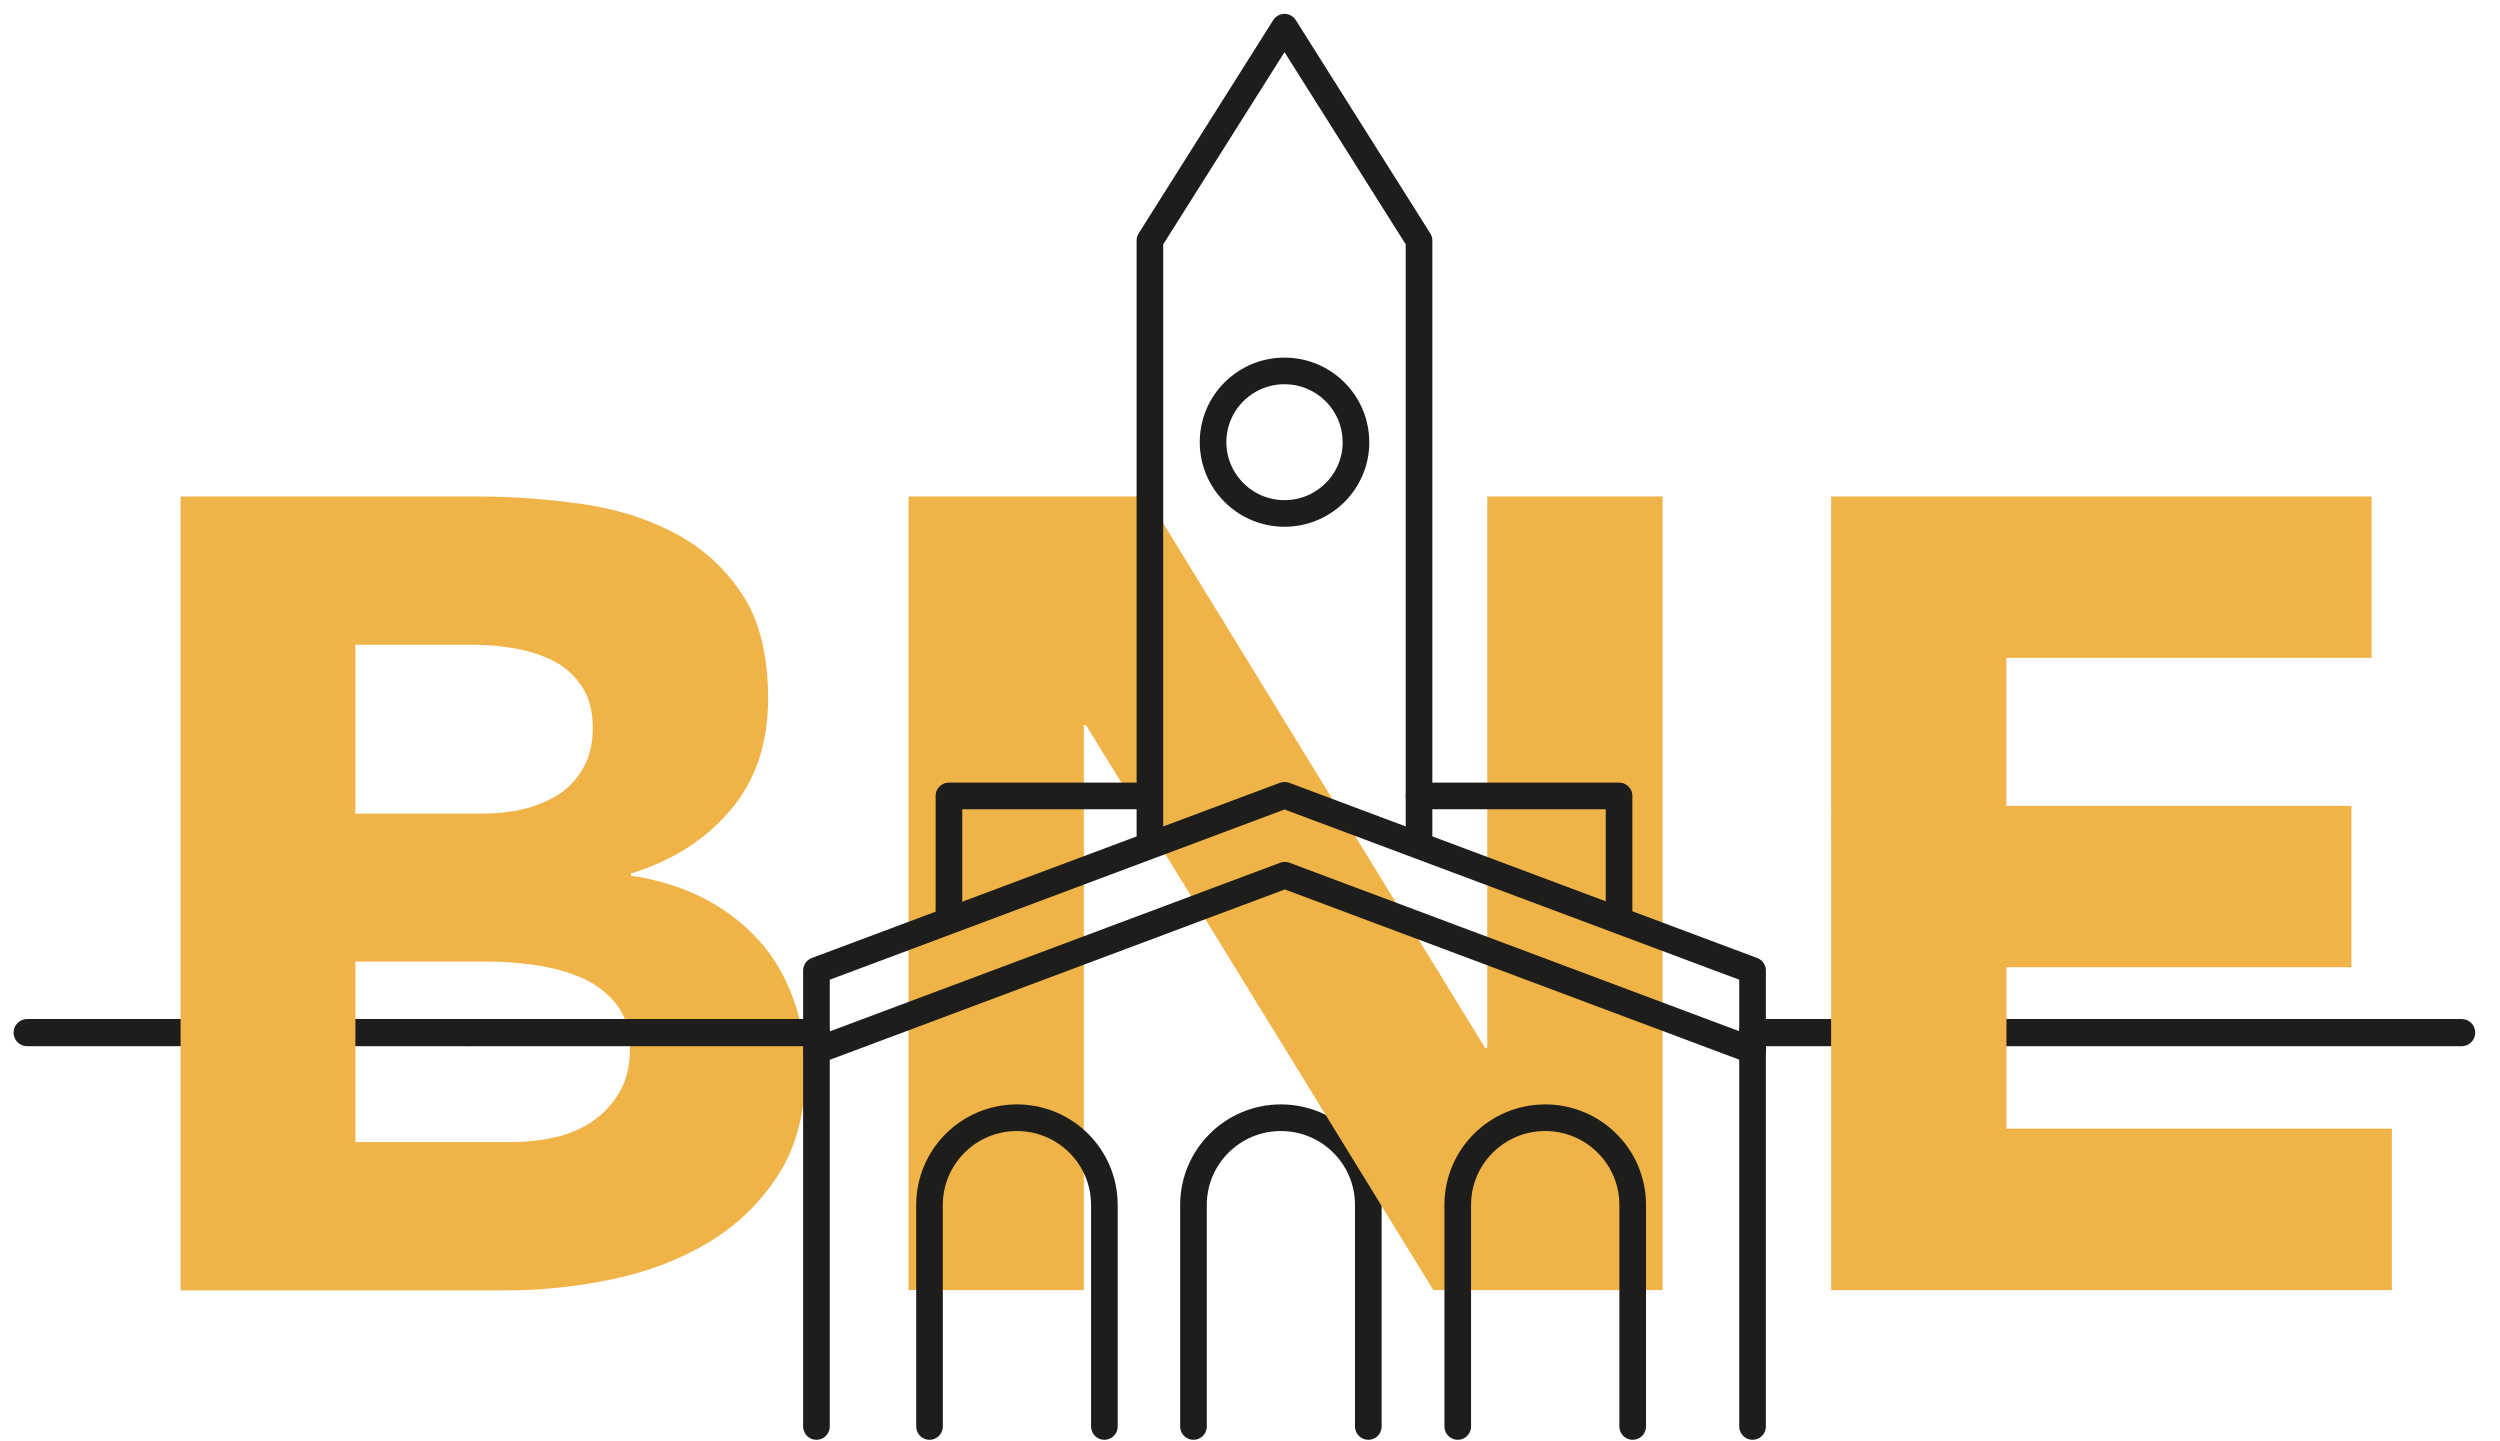
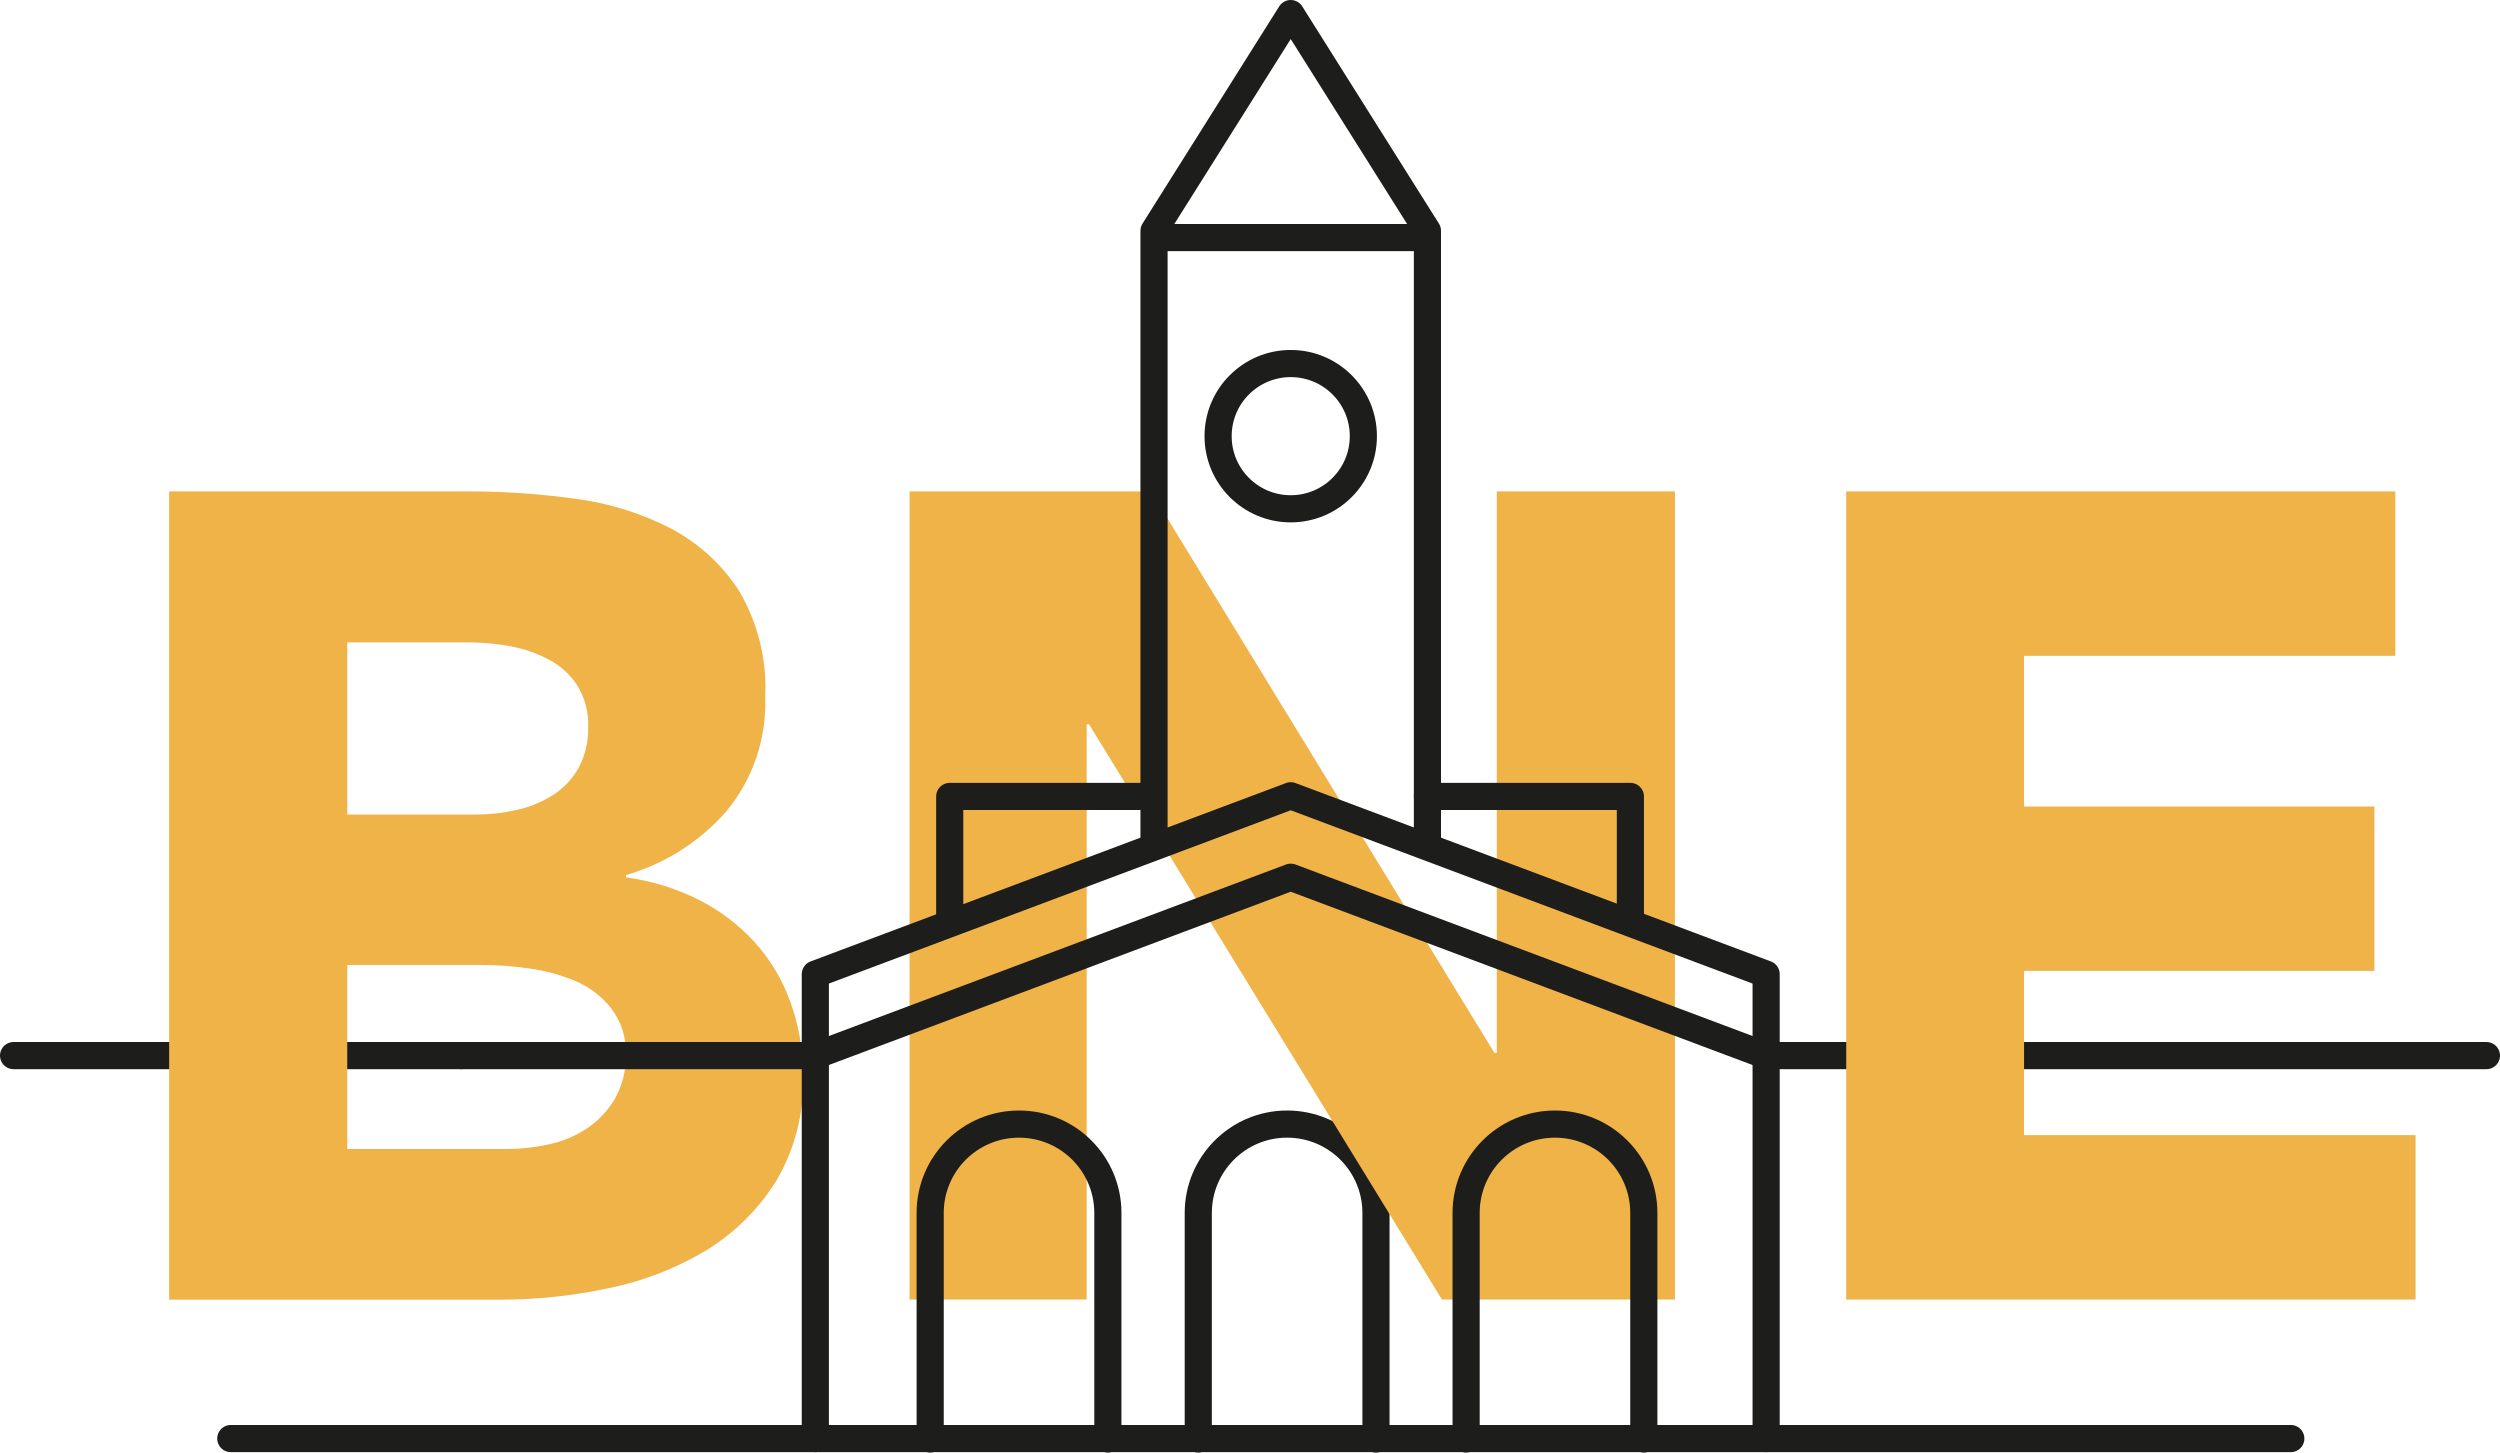
- <svg xmlns="http://www.w3.org/2000/svg" viewBox="434 -1 92 53">
-   <g fill="none" fill-rule="evenodd">
-     <path stroke="#1D1D1B" stroke-width=".98" d="M477.92 51.494v-8.152c0-1.773 1.44-3.21 3.217-3.21 1.777 0 3.217 1.437 3.217 3.21v8.152" stroke-linecap="round" stroke-linejoin="round" />
-     <path stroke="#1D1D1B" d="M524.588 37h-26.094m-47.264 0H435" stroke-linecap="round" stroke-linejoin="round" />
-     <path fill="#EFB348" d="M447.09 41.027h5.788c.497 0 1-.054 1.51-.164.51-.11.97-.303 1.385-.578.413-.275.75-.633 1.014-1.072.26-.44.393-.976.393-1.61 0-.687-.173-1.243-.518-1.67-.345-.426-.78-.75-1.303-.97-.53-.22-1.09-.37-1.7-.453-.61-.083-1.17-.124-1.7-.124h-4.88v6.64zm0-12.086h4.672c.496 0 .986-.05 1.468-.16s.916-.29 1.302-.53c.387-.242.697-.573.93-.99.235-.41.353-.903.353-1.48 0-.605-.132-1.107-.393-1.506-.262-.4-.6-.71-1.013-.93-.42-.22-.89-.377-1.41-.473-.53-.096-1.04-.144-1.53-.144h-4.39v6.228zm-6.452-11.67h10.917c1.267 0 2.543.09 3.825.27 1.282.18 2.433.54 3.454 1.08 1.02.538 1.846 1.288 2.48 2.25.635.964.952 2.243.952 3.837 0 1.65-.462 3.018-1.385 4.105-.92 1.086-2.14 1.863-3.66 2.33v.083c.97.14 1.84.41 2.63.807.79.4 1.46.906 2.03 1.524.57.62 1 1.34 1.3 2.165.31.824.46 1.705.46 2.64 0 1.54-.33 2.825-.99 3.856-.66 1.03-1.514 1.862-2.562 2.494-1.05.633-2.23 1.086-3.537 1.36-1.31.276-2.612.414-3.906.414h-12V17.27zm26.797 0h8.767l12.448 20.29h.082V17.27h6.45v29.205h-8.435l-12.78-20.79h-.082v20.79h-6.45m33.95-29.205h19.89v5.94h-13.44v5.446h12.698v5.94h-12.696v5.94h14.185v5.94h-20.636" />
-     <path stroke="#1D1D1B" stroke-width=".98" d="M498.494 51.494v-16.78l-17.224-6.448-17.225 6.448v16.78" stroke-linecap="round" stroke-linejoin="round" />
-     <path stroke="#1D1D1B" stroke-width=".98" d="M486.22 30.054V7.85L481.27 0l-4.953 7.85v22.204" stroke-linecap="round" stroke-linejoin="round" />
-     <path stroke="#1D1D1B" stroke-width=".98" d="M483.898 15.272c0-1.448-1.177-2.622-2.63-2.622-1.45 0-2.627 1.174-2.627 2.622s1.18 2.623 2.63 2.623 2.63-1.175 2.63-2.623zm-15.692 36.222v-8.152c0-1.773 1.44-3.21 3.217-3.21 1.777 0 3.218 1.437 3.218 3.21v8.152m11.58-23.204h7.36v4.344m-17.31-4.344h-7.35v4.344m29.58 5.024l-17.22-6.45-17.224 6.45m23.588 13.836v-8.152c0-1.773 1.44-3.21 3.218-3.21s3.22 1.437 3.22 3.21v8.152" stroke-linecap="round" stroke-linejoin="round" />
-     <path stroke="#1D1D1B" d="M464.045 37H451.23" stroke-linecap="round" stroke-linejoin="round" />
+ <svg xmlns="http://www.w3.org/2000/svg" viewBox="0 0 184.16 106.97">
+   <defs>
+     <style>.cls-1{fill:none;stroke:#1d1d1b;stroke-linecap:round;stroke-linejoin:round;stroke-width:2px;}.cls-2{fill:#efb348;}</style>
+   </defs>
+   <g id="Layer_2" data-name="Layer 2">
+     <g id="Assets">
+       <path class="cls-1" d="M88.27,106V89.35a6.54,6.54,0,0,1,13.09,0V106" />
+       <line class="cls-1" x1="183.16" y1="77.76" x2="130.1" y2="77.76" />
+       <line class="cls-1" x1="34" y1="77.76" x2="1" y2="77.76" />
+       <path class="cls-2" d="M12.46,36.2h22.2a56.32,56.32,0,0,1,7.78.55,21.3,21.3,0,0,1,7,2.19,13.47,13.47,0,0,1,5,4.58,14.05,14.05,0,0,1,1.93,7.82,12.49,12.49,0,0,1-2.82,8.37,15.49,15.49,0,0,1-7.44,4.75v.17a17,17,0,0,1,5.34,1.64,14.3,14.3,0,0,1,4.12,3.11,13.28,13.28,0,0,1,2.65,4.42,15.5,15.5,0,0,1,.93,5.38,14.3,14.3,0,0,1-2,7.86A15.83,15.83,0,0,1,52,92.12a22.81,22.81,0,0,1-7.19,2.78,38.49,38.49,0,0,1-7.95.84H12.46ZM25.58,60h9.5a13.33,13.33,0,0,0,3-.34,8.26,8.26,0,0,0,2.65-1.09,5.7,5.7,0,0,0,1.89-2,6.07,6.07,0,0,0,.71-3,5.51,5.51,0,0,0-.8-3.07,5.57,5.57,0,0,0-2.06-1.89,9.87,9.87,0,0,0-2.86-1,17.14,17.14,0,0,0-3.11-.29H25.58Zm0,24.64H37.35a14.46,14.46,0,0,0,3.07-.34,8.11,8.11,0,0,0,2.82-1.18,6.73,6.73,0,0,0,2.06-2.19,6.33,6.33,0,0,0,.8-3.28A5.26,5.26,0,0,0,45,74.25a6.68,6.68,0,0,0-2.65-2,13.57,13.57,0,0,0-3.45-.92,25.51,25.51,0,0,0-3.45-.25H25.58Z" />
+       <path class="cls-2" d="M67,36.2H84.78l25.31,41.37h.17V36.2h13.12V95.73H106.22l-26-42.38h-.17V95.73H67Z" />
+       <path class="cls-2" d="M136,36.2h40.45V48.31H149.1v11.1h25.81V71.52H149.1V83.62h28.84V95.73H136Z" />
+       <line class="cls-1" x1="168.75" y1="105.97" x2="17" y2="105.97" />
+       <polyline class="cls-1" points="130.1 105.97 130.1 71.76 95.08 58.62 60.06 71.76 60.06 105.97" />
+       <polyline class="cls-1" points="105.15 62.26 105.15 17 95.08 1 85.01 17 85.01 62.26" />
+       <circle class="cls-1" cx="95.08" cy="32.13" r="5.35" />
+       <line class="cls-1" x1="85.27" y1="17.5" x2="105.05" y2="17.5" />
+       <path class="cls-1" d="M68.52,106V89.35a6.54,6.54,0,0,1,13.09,0V106" />
+       <polyline class="cls-1" points="105.15 58.67 120.1 58.67 120.1 67.52" />
+       <polyline class="cls-1" points="84.91 58.67 69.96 58.67 69.96 67.52" />
+       <polyline class="cls-1" points="130.1 77.76 95.08 64.62 60.06 77.76" />
+       <path class="cls-1" d="M108,106V89.35a6.54,6.54,0,1,1,13.09,0V106" />
+       <line class="cls-1" x1="60.06" y1="77.76" x2="34" y2="77.76" />
+     </g>
  </g>
</svg>
